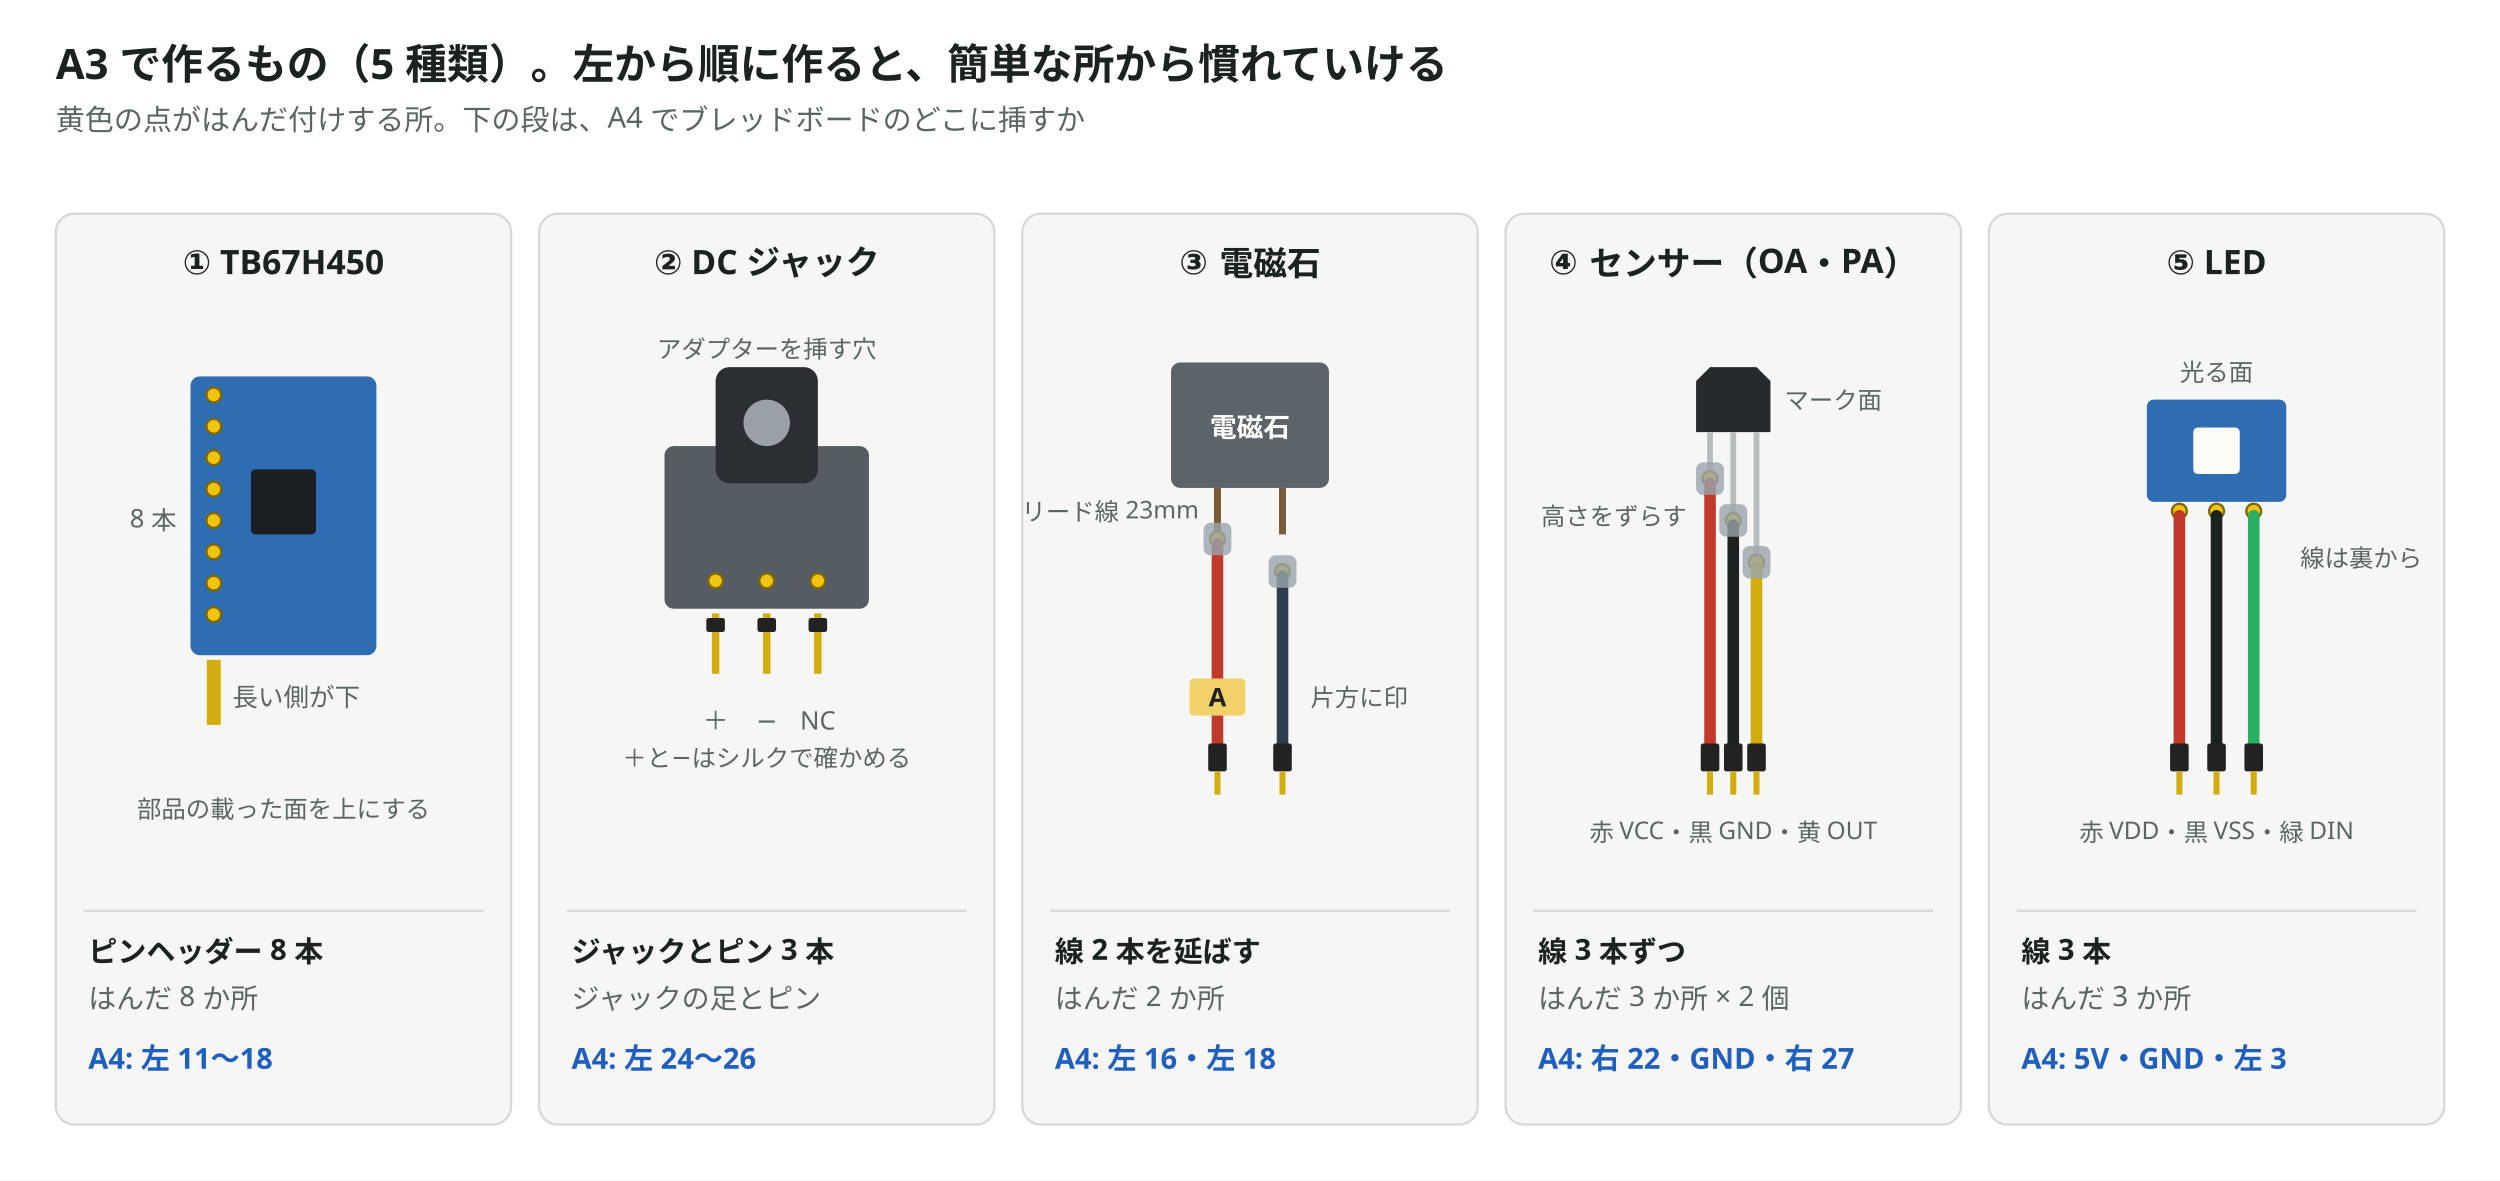
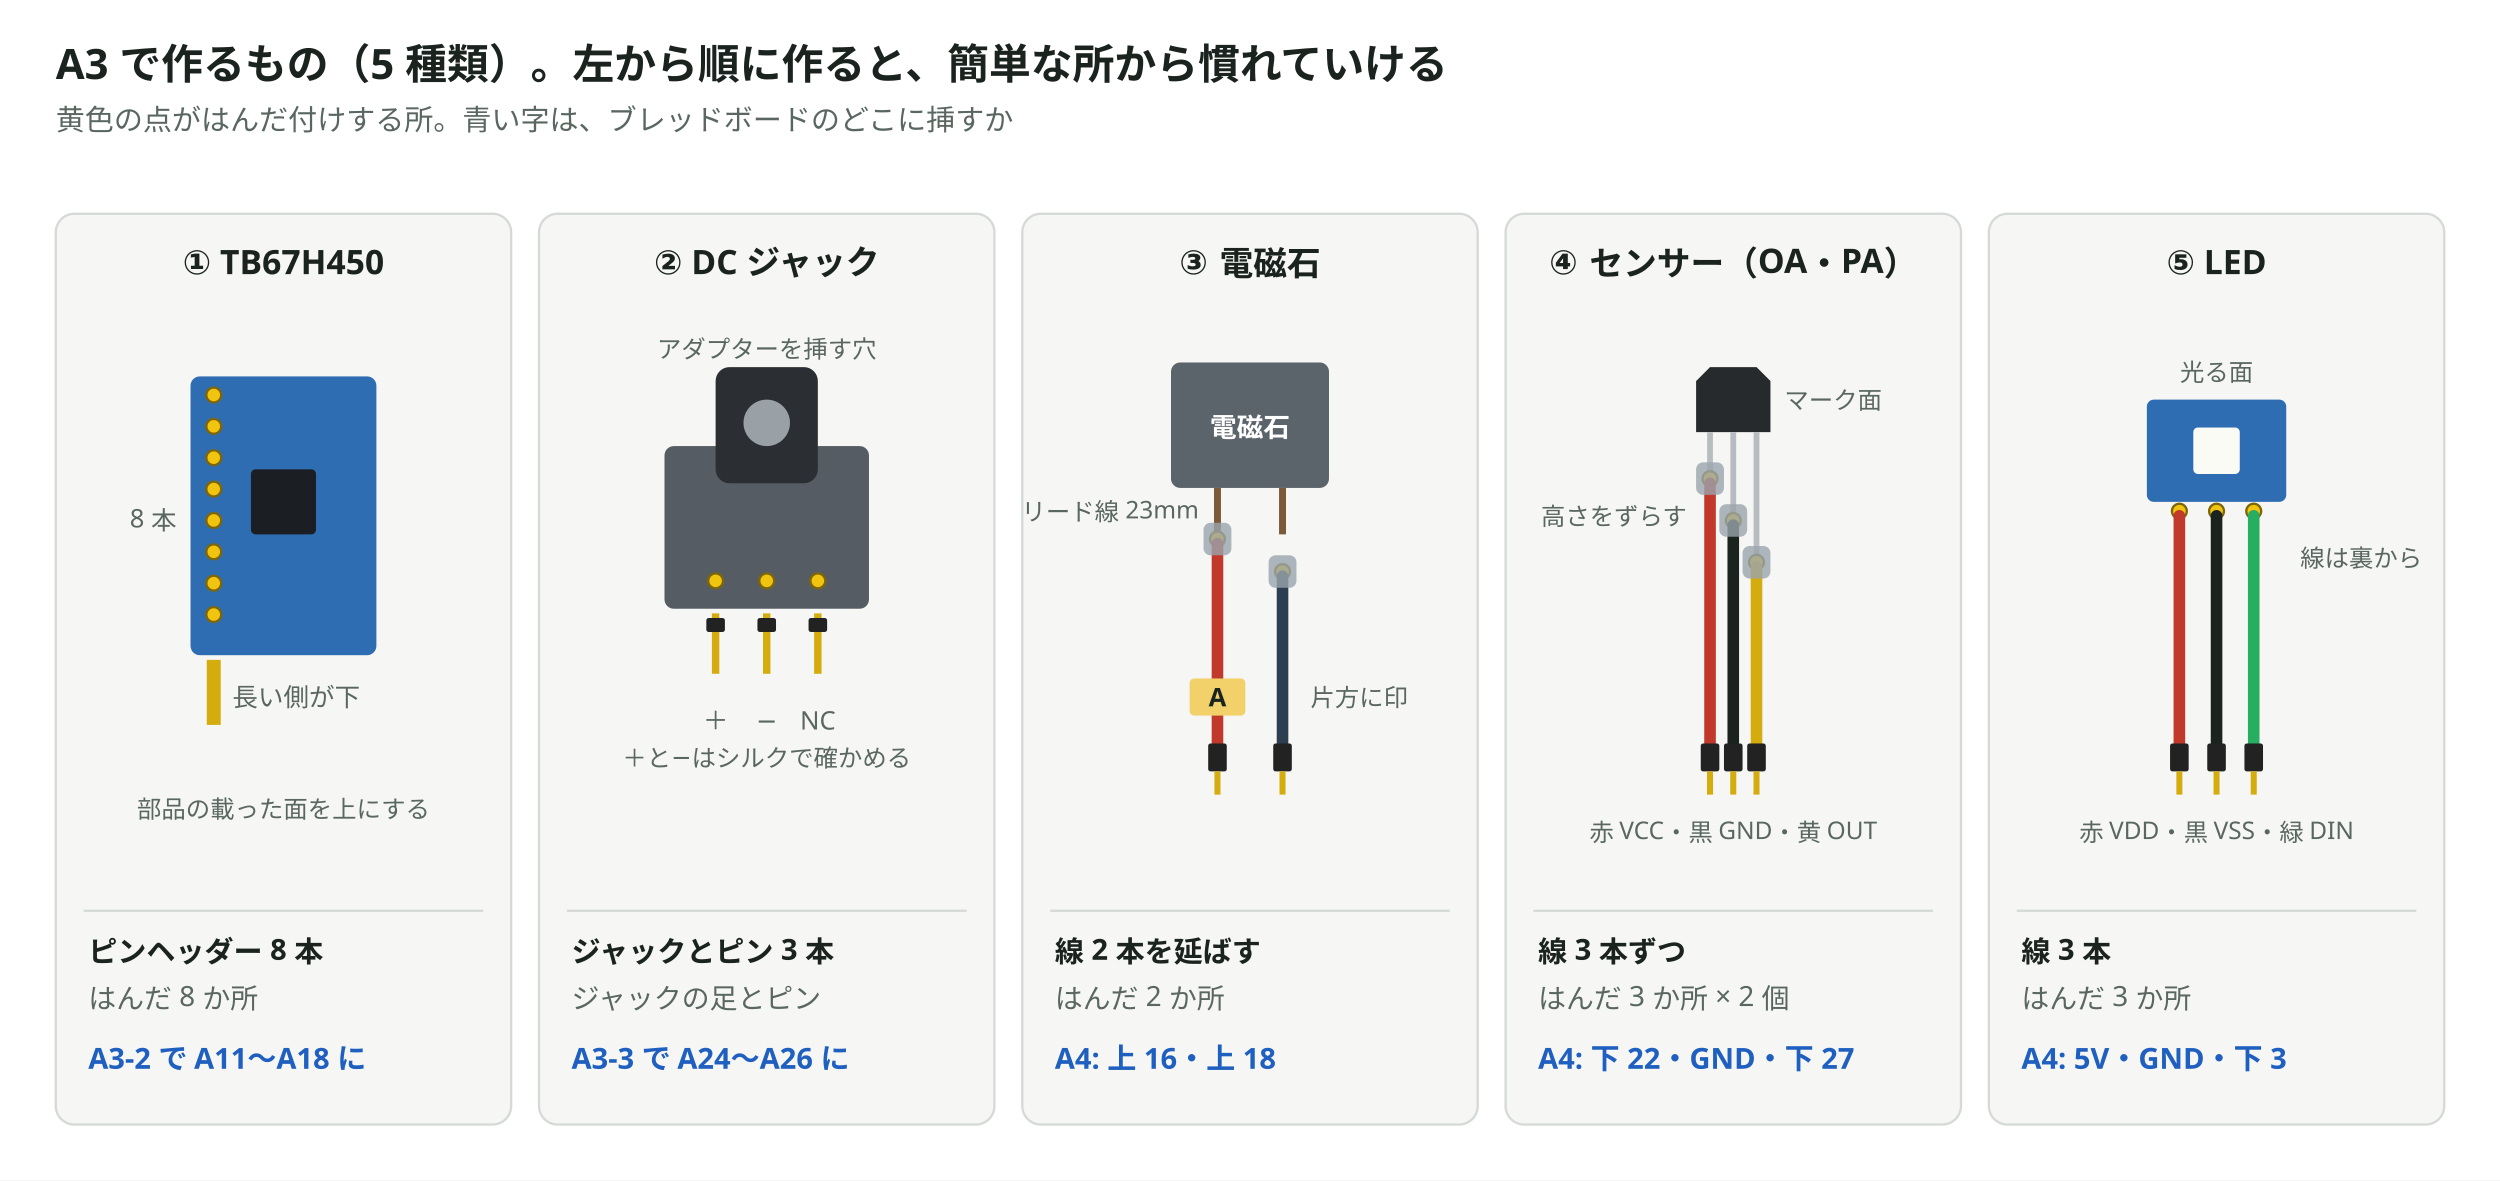
<svg xmlns="http://www.w3.org/2000/svg" viewBox="0 0 1076 508" width="1076" height="508" font-family="'Hiragino Sans','Yu Gothic UI','Meiryo','Noto Sans JP',sans-serif">
  <rect width="1076" height="508" fill="#ffffff" />
  <text x="24.0" y="34.0" font-size="18" text-anchor="start" font-weight="bold" fill="#1b231f">A3 で作るもの（5 種類）。左から順に作ると、簡単な所から慣れていける</text>
-   <text x="24.0" y="56.0" font-size="12.5" text-anchor="start" font-weight="normal" fill="#5a6760">黄色の点がはんだ付けする所。下の段は、A4 でブレッドボードのどこに挿すか</text>
+   <text x="24.0" y="56.0" font-size="12.5" text-anchor="start" font-weight="normal" fill="#5a6760">黄色の点がはんだ付けする所。青い字は、ブレッドボードのどこに挿すか</text>
  <rect x="24.0" y="92.0" width="196.0" height="392.0" rx="8" fill="#f6f7f5" stroke="#d5dad6" />
  <text x="122.0" y="118.0" font-size="14.5" text-anchor="middle" font-weight="bold" fill="#1b231f">① TB67H450</text>
  <rect x="82.0" y="162.0" width="80.0" height="120.0" rx="4" fill="#2f6db3" stroke="none" />
  <rect x="108.0" y="202.0" width="28.0" height="28.0" rx="2" fill="#1b1f23" stroke="none" />
  <circle cx="92.0" cy="170.0" r="3.2" fill="#f1c40f" stroke="#7d6608" />
  <circle cx="92.0" cy="183.5" r="3.2" fill="#f1c40f" stroke="#7d6608" />
  <circle cx="92.0" cy="197.0" r="3.2" fill="#f1c40f" stroke="#7d6608" />
  <circle cx="92.0" cy="210.5" r="3.2" fill="#f1c40f" stroke="#7d6608" />
  <circle cx="92.0" cy="224.0" r="3.2" fill="#f1c40f" stroke="#7d6608" />
  <circle cx="92.0" cy="237.5" r="3.2" fill="#f1c40f" stroke="#7d6608" />
  <circle cx="92.0" cy="251.0" r="3.2" fill="#f1c40f" stroke="#7d6608" />
  <circle cx="92.0" cy="264.5" r="3.2" fill="#f1c40f" stroke="#7d6608" />
  <text x="76.0" y="227.0" font-size="11" text-anchor="end" font-weight="normal" fill="#5a6760">8 本</text>
  <rect x="89.0" y="284.0" width="6.0" height="28.0" rx="0" fill="#d4ac0d" stroke="none" />
  <text x="100.0" y="304.0" font-size="11" text-anchor="start" font-weight="normal" fill="#5a6760">長い側が下</text>
  <text x="122.0" y="352.0" font-size="10.5" text-anchor="middle" font-weight="normal" fill="#5a6760">部品の載った面を上にする</text>
  <path d="M36 392 H208" stroke="#d5dad6" />
  <text x="38.0" y="414.0" font-size="12.5" text-anchor="start" font-weight="bold" fill="#1b231f">ピンヘッダー 8 本</text>
  <text x="38.0" y="434.0" font-size="12" text-anchor="start" font-weight="normal" fill="#5a6760">はんだ 8 か所</text>
-   <text x="38.0" y="460.0" font-size="12.5" text-anchor="start" font-weight="bold" fill="#1f5fbf">A4: 左 11〜18</text>
+   <text x="38.0" y="460.0" font-size="12.5" text-anchor="start" font-weight="bold" fill="#1f5fbf">A3-2 で A11〜A18 に</text>
  <rect x="232.0" y="92.0" width="196.0" height="392.0" rx="8" fill="#f6f7f5" stroke="#d5dad6" />
  <text x="330.0" y="118.0" font-size="14.5" text-anchor="middle" font-weight="bold" fill="#1b231f">② DC ジャック</text>
  <rect x="286.0" y="192.0" width="88.0" height="70.0" rx="4" fill="#555c63" stroke="none" />
  <rect x="308.0" y="158.0" width="44.0" height="50.0" rx="6" fill="#2b2f33" stroke="none" />
  <circle cx="330.0" cy="182.0" r="10" fill="#9aa1a6" />
  <text x="330.0" y="154.0" font-size="10.5" text-anchor="middle" font-weight="normal" fill="#5a6760">アダプターを挿す穴</text>
  <circle cx="308.0" cy="250.0" r="3.2" fill="#f1c40f" stroke="#7d6608" />
  <rect x="306.4" y="264.0" width="3.2" height="26.0" rx="0" fill="#d4ac0d" stroke="none" />
  <rect x="304.0" y="266.0" width="8.0" height="6.0" rx="1" fill="#222" stroke="none" />
  <text x="308.0" y="314.0" font-size="11" text-anchor="middle" font-weight="normal" fill="#5a6760">＋</text>
  <circle cx="330.0" cy="250.0" r="3.2" fill="#f1c40f" stroke="#7d6608" />
  <rect x="328.4" y="264.0" width="3.2" height="26.0" rx="0" fill="#d4ac0d" stroke="none" />
  <rect x="326.0" y="266.0" width="8.0" height="6.0" rx="1" fill="#222" stroke="none" />
  <text x="330.0" y="314.0" font-size="11" text-anchor="middle" font-weight="normal" fill="#5a6760">−</text>
  <circle cx="352.0" cy="250.0" r="3.2" fill="#f1c40f" stroke="#7d6608" />
  <rect x="350.4" y="264.0" width="3.2" height="26.0" rx="0" fill="#d4ac0d" stroke="none" />
  <rect x="348.0" y="266.0" width="8.0" height="6.0" rx="1" fill="#222" stroke="none" />
  <text x="352.0" y="314.0" font-size="11" text-anchor="middle" font-weight="normal" fill="#5a6760">NC</text>
  <text x="330.0" y="330.0" font-size="10.5" text-anchor="middle" font-weight="normal" fill="#5a6760">＋と−はシルクで確かめる</text>
  <path d="M244 392 H416" stroke="#d5dad6" />
  <text x="246.0" y="414.0" font-size="12.5" text-anchor="start" font-weight="bold" fill="#1b231f">ジャックとピン 3 本</text>
  <text x="246.0" y="434.0" font-size="12" text-anchor="start" font-weight="normal" fill="#5a6760">ジャックの足とピン</text>
-   <text x="246.0" y="460.0" font-size="12.5" text-anchor="start" font-weight="bold" fill="#1f5fbf">A4: 左 24〜26</text>
+   <text x="246.0" y="460.0" font-size="12.5" text-anchor="start" font-weight="bold" fill="#1f5fbf">A3-3 で A24〜A26 に</text>
  <rect x="440.0" y="92.0" width="196.0" height="392.0" rx="8" fill="#f6f7f5" stroke="#d5dad6" />
  <text x="538.0" y="118.0" font-size="14.5" text-anchor="middle" font-weight="bold" fill="#1b231f">③ 電磁石</text>
  <rect x="504.0" y="156.0" width="68.0" height="54.0" rx="4" fill="#5b636b" stroke="none" />
  <text x="538.0" y="188.0" font-size="11.5" text-anchor="middle" font-weight="bold" fill="#ffffff">電磁石</text>
  <path d="M524.0 210.0 V230.0" stroke="#7b5a3a" stroke-width="3" />
  <circle cx="524.0" cy="232.0" r="3.2" fill="#f1c40f" stroke="#7d6608" />
  <path d="M524.0 234.0 V320.0" stroke="#c0392b" stroke-width="5" stroke-linecap="round" />
  <rect x="520.0" y="320.0" width="8.0" height="12.0" rx="1" fill="#222" stroke="none" />
  <rect x="522.7" y="332.0" width="2.6" height="10.0" rx="0" fill="#d4ac0d" stroke="none" />
  <rect x="518.0" y="225.0" width="12.0" height="14.0" rx="3" fill="#9aa5ad" stroke="none" opacity="0.8" />
  <path d="M552.0 210.0 V230.0" stroke="#7b5a3a" stroke-width="3" />
  <circle cx="552.0" cy="246.0" r="3.2" fill="#f1c40f" stroke="#7d6608" />
  <path d="M552.0 248.0 V320.0" stroke="#2c3e50" stroke-width="5" stroke-linecap="round" />
  <rect x="548.0" y="320.0" width="8.0" height="12.0" rx="1" fill="#222" stroke="none" />
  <rect x="550.7" y="332.0" width="2.6" height="10.0" rx="0" fill="#d4ac0d" stroke="none" />
  <rect x="546.0" y="239.0" width="12.0" height="14.0" rx="3" fill="#9aa5ad" stroke="none" opacity="0.8" />
  <text x="516.0" y="224.0" font-size="10.5" text-anchor="end" font-weight="normal" fill="#5a6760">リード線 23mm</text>
  <rect x="512.0" y="292.0" width="24.0" height="16.0" rx="2" fill="#f2d16b" stroke="none" />
  <text x="524.0" y="304.0" font-size="11" text-anchor="middle" font-weight="bold" fill="#1b231f">A</text>
  <text x="564.0" y="304.0" font-size="10.5" text-anchor="start" font-weight="normal" fill="#5a6760">片方に印</text>
  <path d="M452 392 H624" stroke="#d5dad6" />
  <text x="454.0" y="414.0" font-size="12.5" text-anchor="start" font-weight="bold" fill="#1b231f">線 2 本を延ばす</text>
  <text x="454.0" y="434.0" font-size="12" text-anchor="start" font-weight="normal" fill="#5a6760">はんだ 2 か所</text>
-   <text x="454.0" y="460.0" font-size="12.5" text-anchor="start" font-weight="bold" fill="#1f5fbf">A4: 左 16・左 18</text>
+   <text x="454.0" y="460.0" font-size="12.5" text-anchor="start" font-weight="bold" fill="#1f5fbf">A4: 上 16・上 18</text>
  <rect x="648.0" y="92.0" width="196.0" height="392.0" rx="8" fill="#f6f7f5" stroke="#d5dad6" />
  <text x="746.0" y="118.0" font-size="14.5" text-anchor="middle" font-weight="bold" fill="#1b231f">④ センサー（OA・PA）</text>
  <path d="M730.0 186.0 V164.0 L736.0 158.0 H756.0 L762.0 164.0 V186.0 Z" fill="#262a2d" />
  <text x="768.0" y="176.0" font-size="10.5" text-anchor="start" font-weight="normal" fill="#5a6760">マーク面</text>
  <path d="M736.0 186.0 V206.0" stroke="#b7bcc0" stroke-width="2.5" />
  <circle cx="736.0" cy="206.0" r="3.2" fill="#f1c40f" stroke="#7d6608" />
  <path d="M736.0 208.0 V320.0" stroke="#c0392b" stroke-width="5" stroke-linecap="round" />
  <rect x="732.0" y="320.0" width="8.0" height="12.0" rx="1" fill="#222" stroke="none" />
  <rect x="734.7" y="332.0" width="2.6" height="10.0" rx="0" fill="#d4ac0d" stroke="none" />
  <rect x="730.0" y="199.0" width="12.0" height="14.0" rx="3" fill="#9aa5ad" stroke="none" opacity="0.8" />
  <path d="M746.0 186.0 V224.0" stroke="#b7bcc0" stroke-width="2.5" />
  <circle cx="746.0" cy="224.0" r="3.2" fill="#f1c40f" stroke="#7d6608" />
  <path d="M746.0 226.0 V320.0" stroke="#1b231f" stroke-width="5" stroke-linecap="round" />
  <rect x="742.0" y="320.0" width="8.0" height="12.0" rx="1" fill="#222" stroke="none" />
  <rect x="744.7" y="332.0" width="2.6" height="10.0" rx="0" fill="#d4ac0d" stroke="none" />
  <rect x="740.0" y="217.0" width="12.0" height="14.0" rx="3" fill="#9aa5ad" stroke="none" opacity="0.8" />
  <path d="M756.0 186.0 V242.0" stroke="#b7bcc0" stroke-width="2.5" />
  <circle cx="756.0" cy="242.0" r="3.2" fill="#f1c40f" stroke="#7d6608" />
  <path d="M756.0 244.0 V320.0" stroke="#d4ac0d" stroke-width="5" stroke-linecap="round" />
  <rect x="752.0" y="320.0" width="8.0" height="12.0" rx="1" fill="#222" stroke="none" />
  <rect x="754.7" y="332.0" width="2.6" height="10.0" rx="0" fill="#d4ac0d" stroke="none" />
  <rect x="750.0" y="235.0" width="12.0" height="14.0" rx="3" fill="#9aa5ad" stroke="none" opacity="0.8" />
  <text x="726.0" y="226.0" font-size="10.5" text-anchor="end" font-weight="normal" fill="#5a6760">高さをずらす</text>
  <text x="746.0" y="362.0" font-size="10.5" text-anchor="middle" font-weight="normal" fill="#5a6760">赤 VCC・黒 GND・黄 OUT</text>
  <path d="M660 392 H832" stroke="#d5dad6" />
  <text x="662.0" y="414.0" font-size="12.5" text-anchor="start" font-weight="bold" fill="#1b231f">線 3 本ずつ</text>
  <text x="662.0" y="434.0" font-size="12" text-anchor="start" font-weight="normal" fill="#5a6760">はんだ 3 か所 × 2 個</text>
-   <text x="662.0" y="460.0" font-size="12.5" text-anchor="start" font-weight="bold" fill="#1f5fbf">A4: 右 22・GND・右 27</text>
+   <text x="662.0" y="460.0" font-size="12.5" text-anchor="start" font-weight="bold" fill="#1f5fbf">A4: 下 22・GND・下 27</text>
  <rect x="856.0" y="92.0" width="196.0" height="392.0" rx="8" fill="#f6f7f5" stroke="#d5dad6" />
  <text x="954.0" y="118.0" font-size="14.5" text-anchor="middle" font-weight="bold" fill="#1b231f">⑤ LED</text>
  <rect x="924.0" y="172.0" width="60.0" height="44.0" rx="3" fill="#2f6db3" stroke="none" />
  <rect x="944.0" y="184.0" width="20.0" height="20.0" rx="2" fill="#fbfbf5" stroke="none" />
  <text x="954.0" y="164.0" font-size="10.5" text-anchor="middle" font-weight="normal" fill="#5a6760">光る面</text>
  <circle cx="938.0" cy="220.0" r="3.2" fill="#f1c40f" stroke="#7d6608" />
  <path d="M938.0 222.0 V320.0" stroke="#c0392b" stroke-width="5" stroke-linecap="round" />
  <rect x="934.0" y="320.0" width="8.0" height="12.0" rx="1" fill="#222" stroke="none" />
  <rect x="936.7" y="332.0" width="2.6" height="10.0" rx="0" fill="#d4ac0d" stroke="none" />
  <circle cx="954.0" cy="220.0" r="3.2" fill="#f1c40f" stroke="#7d6608" />
  <path d="M954.0 222.0 V320.0" stroke="#1b231f" stroke-width="5" stroke-linecap="round" />
  <rect x="950.0" y="320.0" width="8.0" height="12.0" rx="1" fill="#222" stroke="none" />
  <rect x="952.7" y="332.0" width="2.6" height="10.0" rx="0" fill="#d4ac0d" stroke="none" />
  <circle cx="970.0" cy="220.0" r="3.2" fill="#f1c40f" stroke="#7d6608" />
  <path d="M970.0 222.0 V320.0" stroke="#27ae60" stroke-width="5" stroke-linecap="round" />
  <rect x="966.0" y="320.0" width="8.0" height="12.0" rx="1" fill="#222" stroke="none" />
  <rect x="968.7" y="332.0" width="2.6" height="10.0" rx="0" fill="#d4ac0d" stroke="none" />
  <text x="954.0" y="362.0" font-size="10.5" text-anchor="middle" font-weight="normal" fill="#5a6760">赤 VDD・黒 VSS・緑 DIN</text>
  <text x="990.0" y="244.0" font-size="10.5" text-anchor="start" font-weight="normal" fill="#5a6760">線は裏から</text>
  <path d="M868 392 H1040" stroke="#d5dad6" />
  <text x="870.0" y="414.0" font-size="12.5" text-anchor="start" font-weight="bold" fill="#1b231f">線 3 本</text>
  <text x="870.0" y="434.0" font-size="12" text-anchor="start" font-weight="normal" fill="#5a6760">はんだ 3 か所</text>
-   <text x="870.0" y="460.0" font-size="12.5" text-anchor="start" font-weight="bold" fill="#1f5fbf">A4: 5V・GND・左 3</text>
+   <text x="870.0" y="460.0" font-size="12.5" text-anchor="start" font-weight="bold" fill="#1f5fbf">A4: 5V・GND・下 3</text>
</svg>
